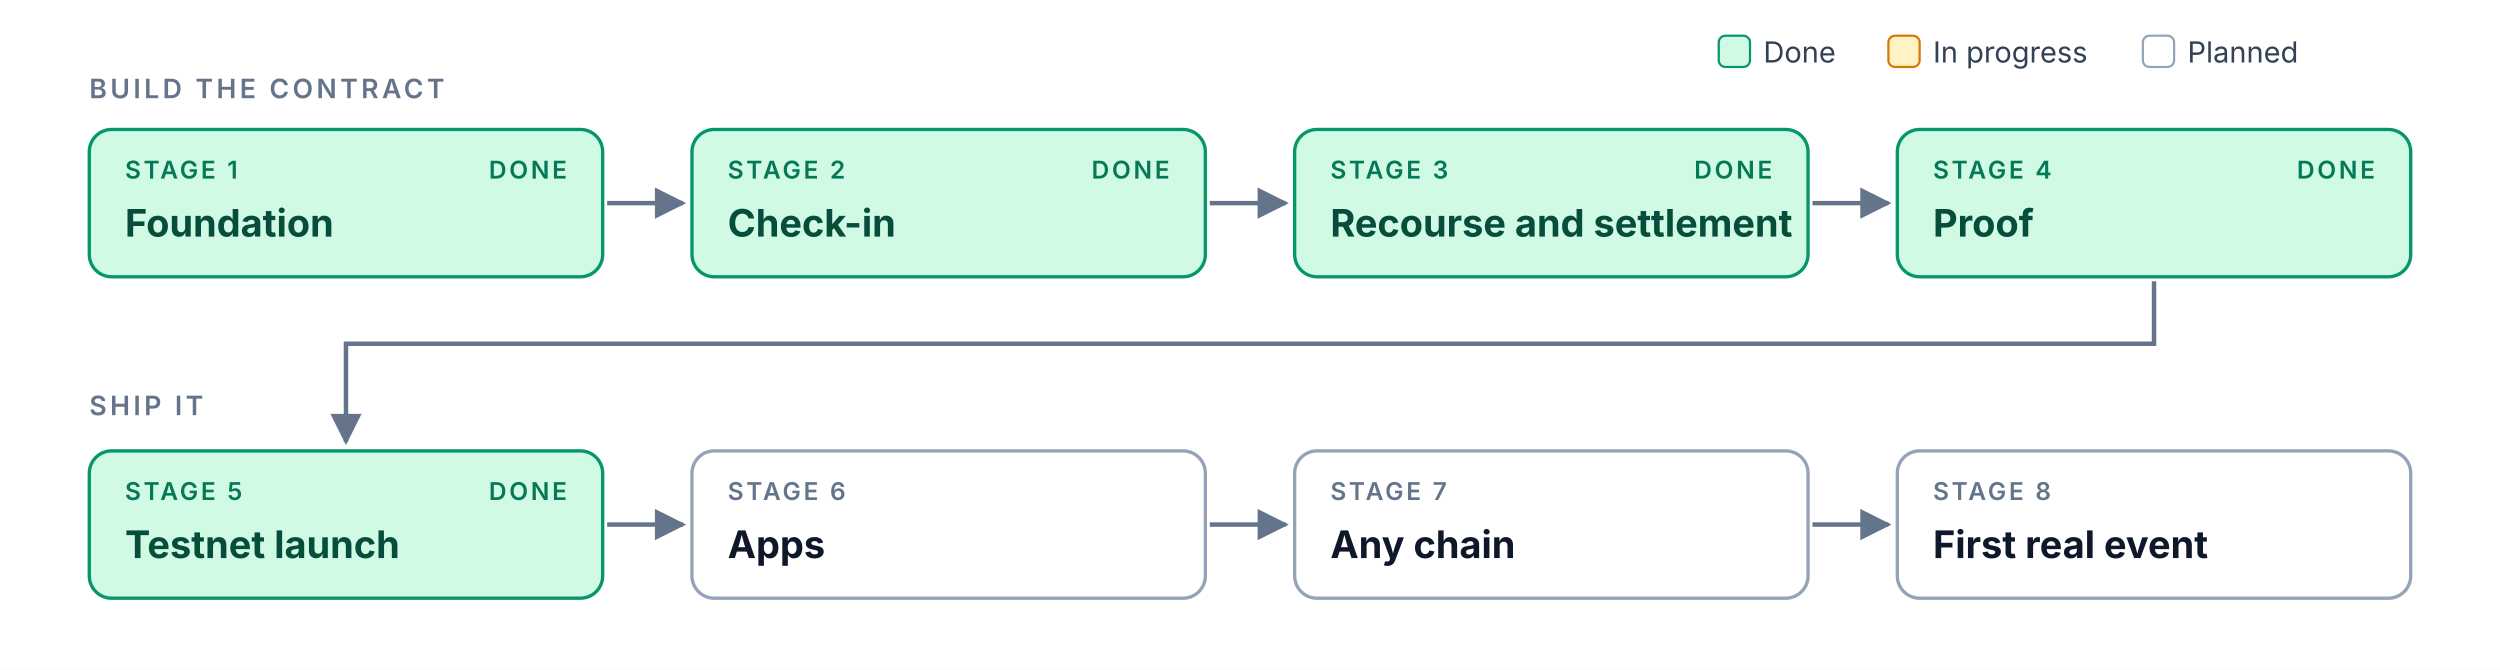
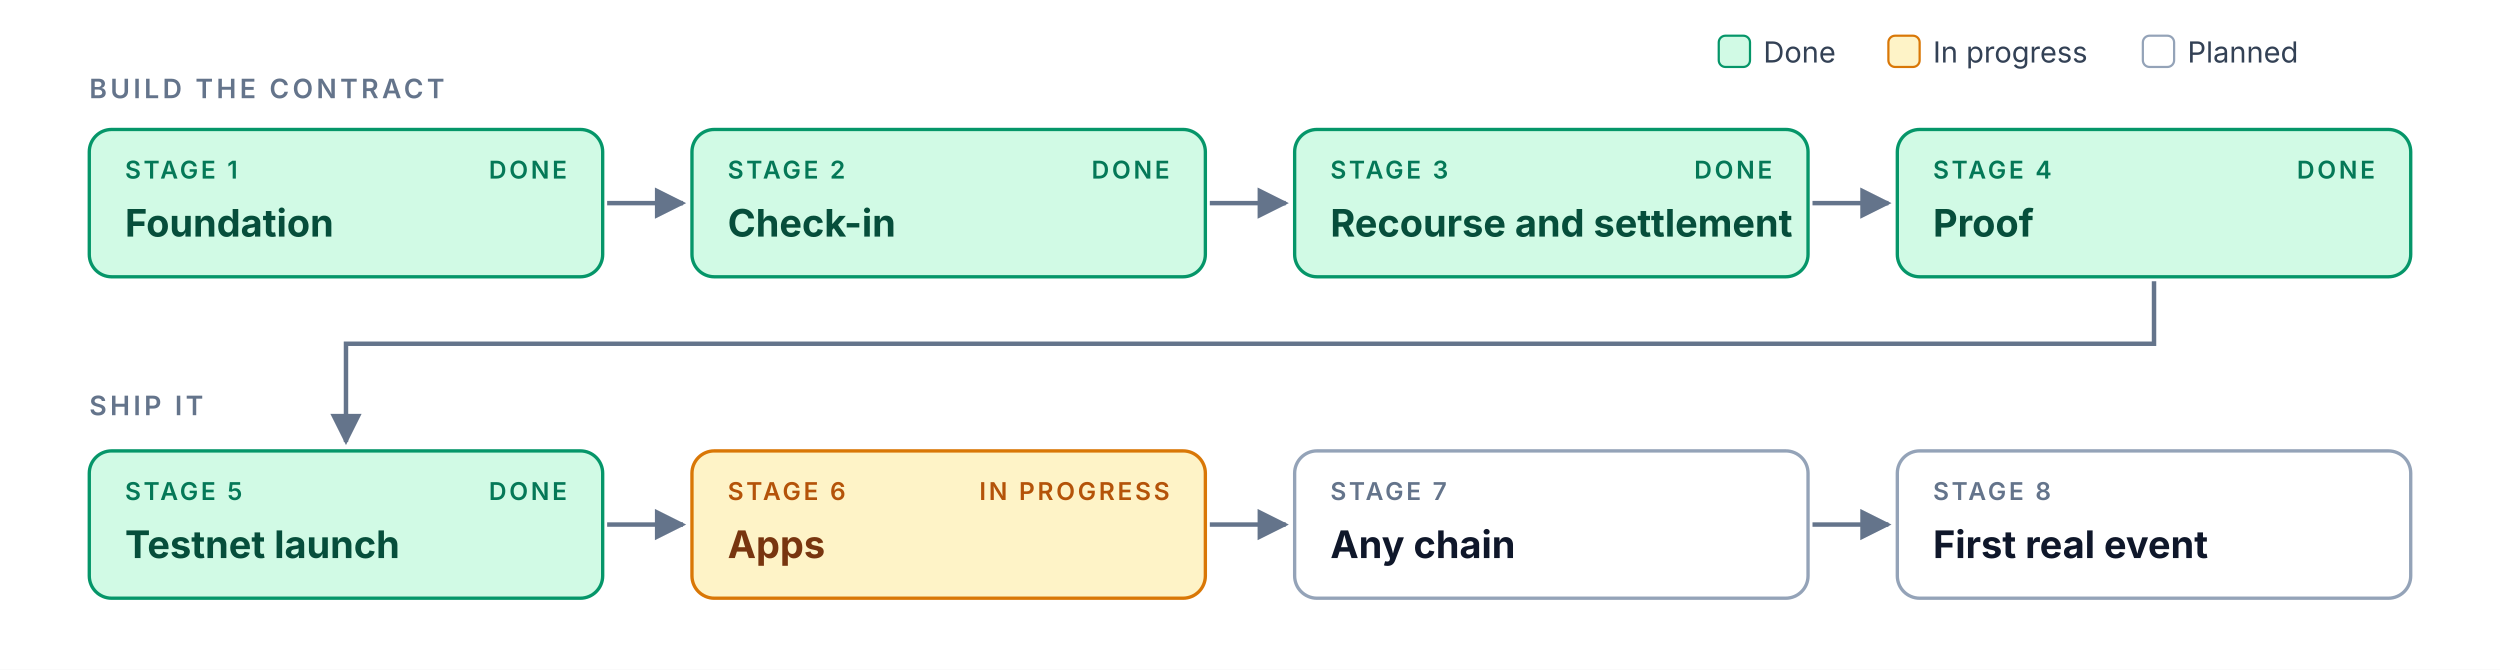
<svg xmlns="http://www.w3.org/2000/svg" viewBox="0 0 1120 300" width="1120" height="300" font-family="Inter, -apple-system, 'Segoe UI', Roboto, Helvetica, Arial, sans-serif">
  <defs>
    <marker id="arrow" viewBox="0 0 10 10" refX="9" refY="5" markerWidth="7" markerHeight="7" orient="auto">
      <path d="M0,0 L10,5 L0,10 z" fill="#64748b" />
    </marker>
  </defs>
  <rect width="1120" height="300" fill="#ffffff" />
  <rect x="770" y="16" width="14" height="14" rx="3" fill="#d1fae5" stroke="#059669" />
  <text x="790" y="28" font-size="13" fill="#334155">Done</text>
  <rect x="846" y="16" width="14" height="14" rx="3" fill="#fef3c7" stroke="#d97706" />
  <text x="866" y="28" font-size="13" fill="#334155">In progress</text>
  <rect x="960" y="16" width="14" height="14" rx="3" fill="#ffffff" stroke="#94a3b8" />
  <text x="980" y="28" font-size="13" fill="#334155">Planned</text>
  <text x="40" y="44" font-size="12" font-weight="600" letter-spacing="1.5" fill="#64748b">BUILD THE CONTRACT</text>
  <rect x="40" y="58" width="230" height="66" rx="10" fill="#d1fae5" stroke="#059669" stroke-width="1.5" />
  <text x="56" y="80" font-size="11" font-weight="600" letter-spacing="1.2" fill="#047857">STAGE 1</text>
  <text x="254" y="80" text-anchor="end" font-size="11" font-weight="600" letter-spacing="1.2" fill="#047857">DONE</text>
  <text x="56" y="106" font-size="17" font-weight="700" fill="#064e3b">Foundation</text>
  <rect x="310" y="58" width="230" height="66" rx="10" fill="#d1fae5" stroke="#059669" stroke-width="1.5" />
  <text x="326" y="80" font-size="11" font-weight="600" letter-spacing="1.2" fill="#047857">STAGE 2</text>
  <text x="524" y="80" text-anchor="end" font-size="11" font-weight="600" letter-spacing="1.2" fill="#047857">DONE</text>
  <text x="326" y="106" font-size="17" font-weight="700" fill="#064e3b">Check-in</text>
  <rect x="580" y="58" width="230" height="66" rx="10" fill="#d1fae5" stroke="#059669" stroke-width="1.5" />
  <text x="596" y="80" font-size="11" font-weight="600" letter-spacing="1.2" fill="#047857">STAGE 3</text>
  <text x="794" y="80" text-anchor="end" font-size="11" font-weight="600" letter-spacing="1.2" fill="#047857">DONE</text>
  <text x="596" y="106" font-size="17" font-weight="700" fill="#064e3b">Recourse and settlement</text>
  <rect x="850" y="58" width="230" height="66" rx="10" fill="#d1fae5" stroke="#059669" stroke-width="1.5" />
  <text x="866" y="80" font-size="11" font-weight="600" letter-spacing="1.2" fill="#047857">STAGE 4</text>
  <text x="1064" y="80" text-anchor="end" font-size="11" font-weight="600" letter-spacing="1.2" fill="#047857">DONE</text>
  <text x="866" y="106" font-size="17" font-weight="700" fill="#064e3b">Proof</text>
  <line x1="272" y1="91" x2="306" y2="91" stroke="#64748b" stroke-width="2" marker-end="url(#arrow)" />
  <line x1="542" y1="91" x2="576" y2="91" stroke="#64748b" stroke-width="2" marker-end="url(#arrow)" />
  <line x1="812" y1="91" x2="846" y2="91" stroke="#64748b" stroke-width="2" marker-end="url(#arrow)" />
  <polyline points="965,126 965,154 155,154 155,198" fill="none" stroke="#64748b" stroke-width="2" marker-end="url(#arrow)" />
  <text x="40" y="186" font-size="12" font-weight="600" letter-spacing="1.5" fill="#64748b">SHIP IT</text>
  <rect x="40" y="202" width="230" height="66" rx="10" fill="#d1fae5" stroke="#059669" stroke-width="1.5" />
  <text x="56" y="224" font-size="11" font-weight="600" letter-spacing="1.2" fill="#047857">STAGE 5</text>
  <text x="254" y="224" text-anchor="end" font-size="11" font-weight="600" letter-spacing="1.2" fill="#047857">DONE</text>
  <text x="56" y="250" font-size="17" font-weight="700" fill="#064e3b">Testnet launch</text>
-   <rect x="310" y="202" width="230" height="66" rx="10" fill="#ffffff" stroke="#94a3b8" stroke-width="1.5" />
-   <text x="326" y="224" font-size="11" font-weight="600" letter-spacing="1.2" fill="#64748b">STAGE 6</text>
-   <text x="326" y="250" font-size="17" font-weight="700" fill="#0f172a">Apps</text>
+   <rect x="310" y="202" width="230" height="66" rx="10" fill="#fef3c7" stroke="#d97706" stroke-width="1.5" />
+   <text x="326" y="224" font-size="11" font-weight="600" letter-spacing="1.2" fill="#b45309">STAGE 6</text>
+   <text x="524" y="224" text-anchor="end" font-size="11" font-weight="600" letter-spacing="1.2" fill="#b45309">IN PROGRESS</text>
+   <text x="326" y="250" font-size="17" font-weight="700" fill="#78350f">Apps</text>
  <rect x="580" y="202" width="230" height="66" rx="10" fill="#ffffff" stroke="#94a3b8" stroke-width="1.5" />
  <text x="596" y="224" font-size="11" font-weight="600" letter-spacing="1.2" fill="#64748b">STAGE 7</text>
  <text x="596" y="250" font-size="17" font-weight="700" fill="#0f172a">Any chain</text>
  <rect x="850" y="202" width="230" height="66" rx="10" fill="#ffffff" stroke="#94a3b8" stroke-width="1.5" />
  <text x="866" y="224" font-size="11" font-weight="600" letter-spacing="1.2" fill="#64748b">STAGE 8</text>
  <text x="866" y="250" font-size="17" font-weight="700" fill="#0f172a">First real event</text>
  <line x1="272" y1="235" x2="306" y2="235" stroke="#64748b" stroke-width="2" marker-end="url(#arrow)" />
  <line x1="542" y1="235" x2="576" y2="235" stroke="#64748b" stroke-width="2" marker-end="url(#arrow)" />
  <line x1="812" y1="235" x2="846" y2="235" stroke="#64748b" stroke-width="2" marker-end="url(#arrow)" />
</svg>
